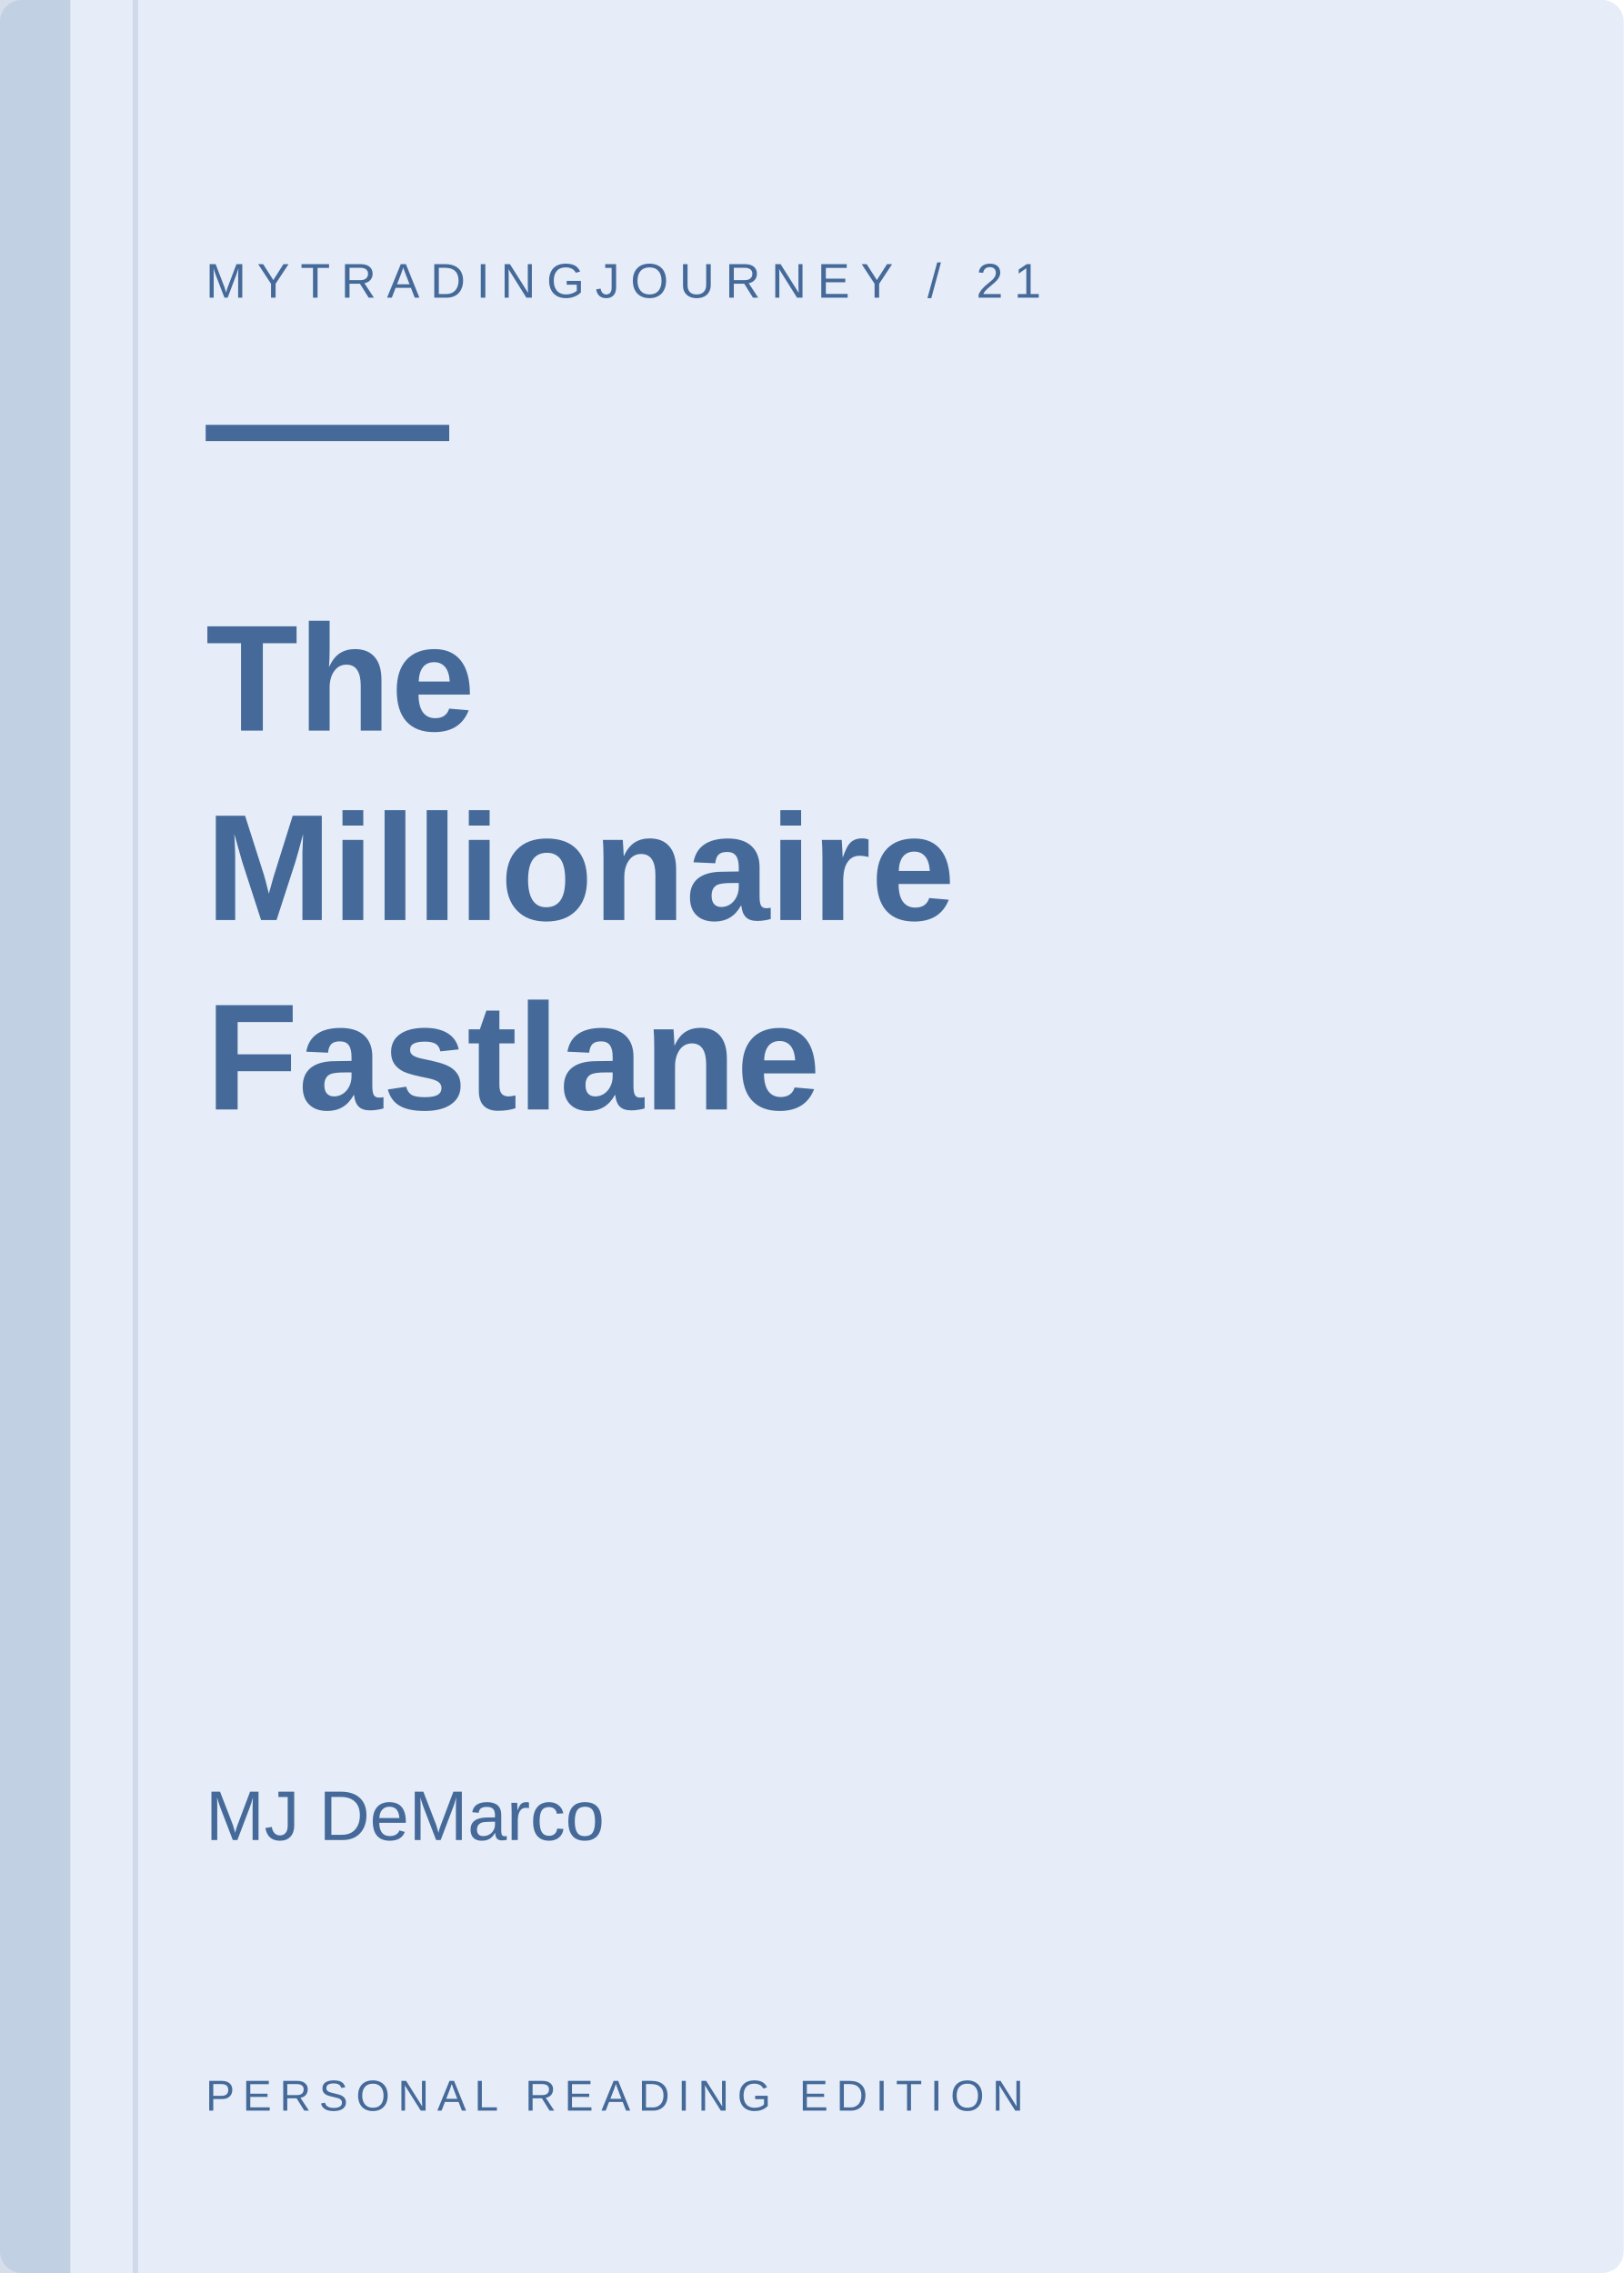
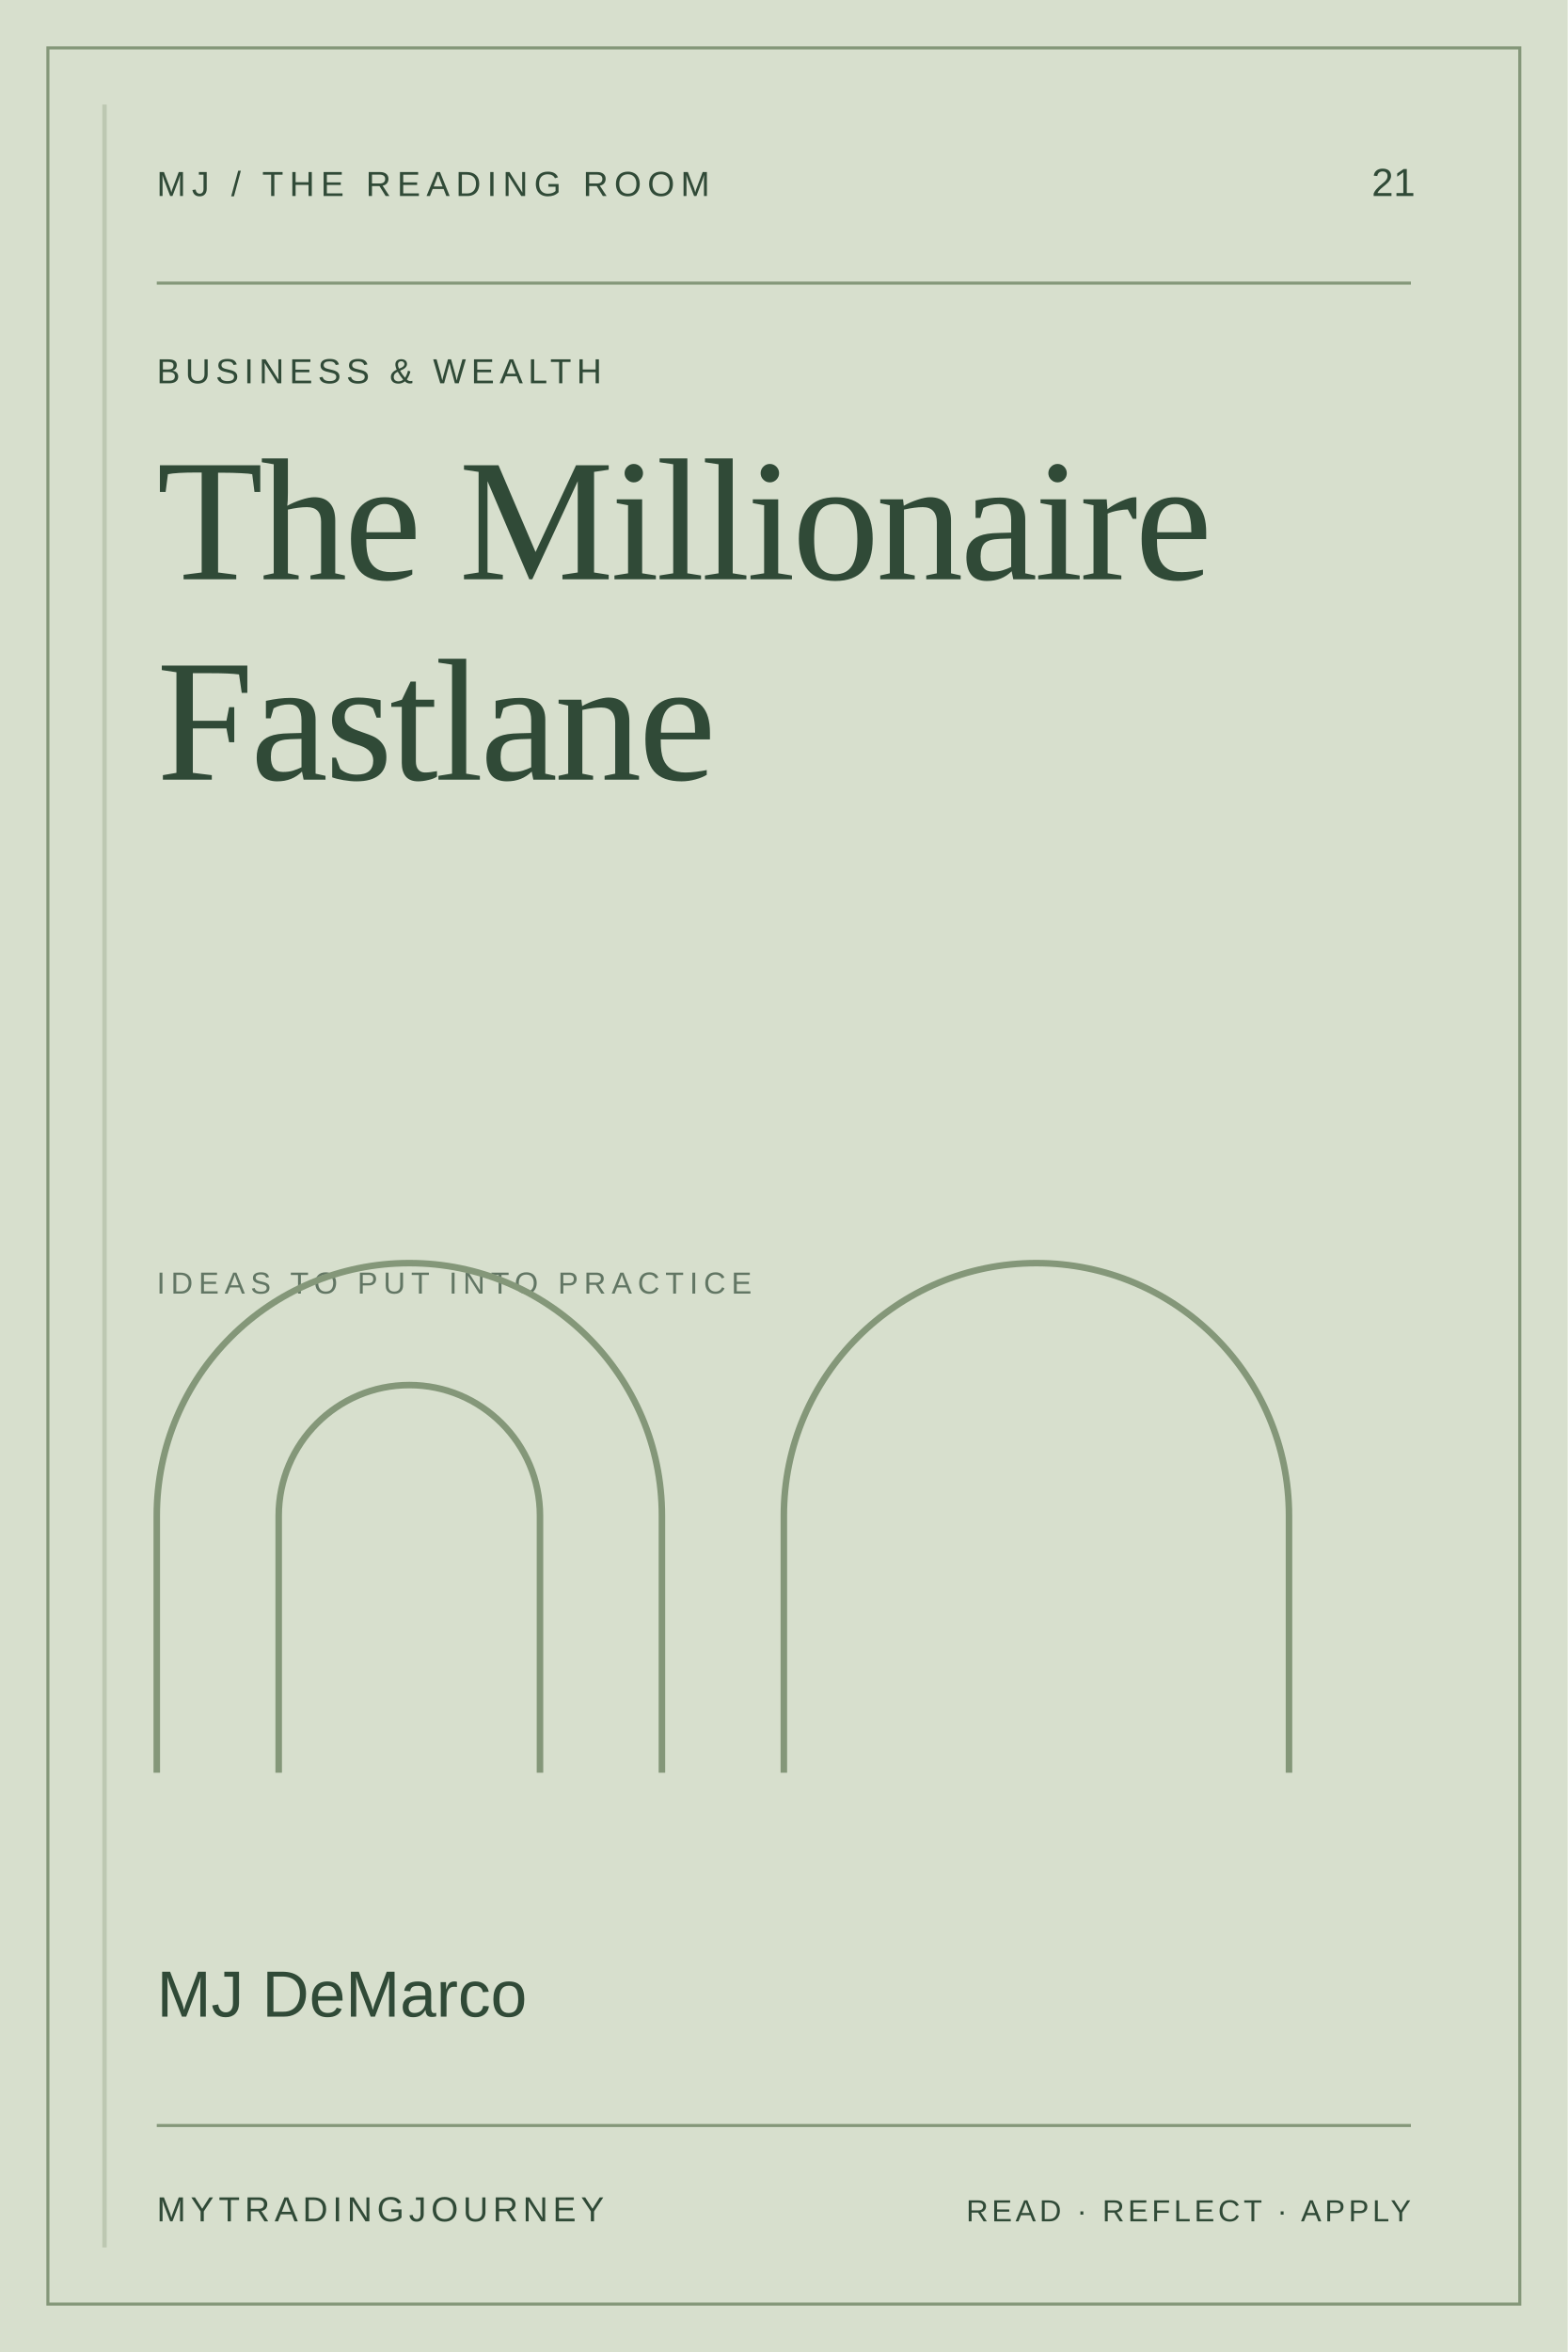
- <svg xmlns="http://www.w3.org/2000/svg" width="300" height="420" viewBox="0 0 300 420">
-   <rect width="300" height="420" rx="4" fill="#e6edf8" />
-   <rect width="13" height="420" fill="#456a9a" opacity=".22" />
-   <path d="M25 0v420" stroke="#456a9a" opacity=".15" />
-   <text x="38" y="55" font-family="Arial,sans-serif" font-size="9" letter-spacing="2" fill="#456a9a">MYTRADINGJOURNEY / 21</text>
-   <path d="M38 80h45" stroke="#456a9a" stroke-width="3" />
-   <text font-family="Arial,sans-serif" font-weight="700" font-size="28" fill="#456a9a">
-     <tspan x="38" y="135">The</tspan>
-     <tspan x="38" y="170">Millionaire</tspan>
-     <tspan x="38" y="205">Fastlane</tspan>
+ <svg xmlns="http://www.w3.org/2000/svg" width="360" height="540" viewBox="0 0 360 540" role="img" aria-labelledby="title desc">
+   <rect width="360" height="540" fill="#d7dfcd" />
+   <rect x="11" y="11" width="338" height="518" fill="none" stroke="#849779" stroke-width=".7" />
+   <path d="M24 24v492" stroke="#849779" stroke-opacity=".32" />
+   <text x="36" y="45" fill="#304a37" font-family="Arial,Helvetica,sans-serif" font-size="8" letter-spacing="1.4">MJ / THE READING ROOM</text>
+   <text x="325" y="45" text-anchor="end" fill="#304a37" font-family="Arial,Helvetica,sans-serif" font-size="9">21</text>
+   <path d="M36 65h288" stroke="#849779" stroke-width=".7" />
+   <text x="36" y="88" fill="#304a37" font-family="Arial,Helvetica,sans-serif" font-size="8" letter-spacing="1.2">BUSINESS &amp; WEALTH</text>
+   <text fill="#304a37" font-family="Georgia,Times New Roman,serif" font-size="40" letter-spacing="-.7">
+     <tspan x="36" y="133">The Millionaire</tspan>
+     <tspan x="36" y="179">Fastlane</tspan>
  </text>
-   <text x="38" y="340" font-family="Arial,sans-serif" font-size="13" fill="#456a9a">MJ DeMarco</text>
-   <text x="38" y="390" font-family="Arial,sans-serif" font-size="8" letter-spacing="1.5" fill="#456a9a">PERSONAL READING EDITION</text>
+   <text x="36" y="297" fill="#304a37" opacity=".7" font-family="Arial,Helvetica,sans-serif" font-size="7" letter-spacing="1.3">IDEAS TO PUT INTO PRACTICE</text>
+   <g>
+     <path d="M36 407V348a58 58 0 0 1 116 0v59m-88 0v-59a30 30 0 0 1 60 0v59M180 407V348a58 58 0 0 1 116 0v59" fill="none" stroke="#849779" stroke-width="1.5" />
+   </g>
+   <text x="36" y="463" fill="#304a37" font-family="Arial,Helvetica,sans-serif" font-size="15">MJ DeMarco</text>
+   <path d="M36 488h288" stroke="#849779" stroke-width=".7" />
+   <text x="36" y="510" fill="#304a37" font-family="Arial,Helvetica,sans-serif" font-size="8" letter-spacing="1.1">MYTRADINGJOURNEY</text>
+   <text x="324" y="510" text-anchor="end" fill="#304a37" font-family="Arial,Helvetica,sans-serif" font-size="7" letter-spacing=".8">READ · REFLECT · APPLY</text>
</svg>
